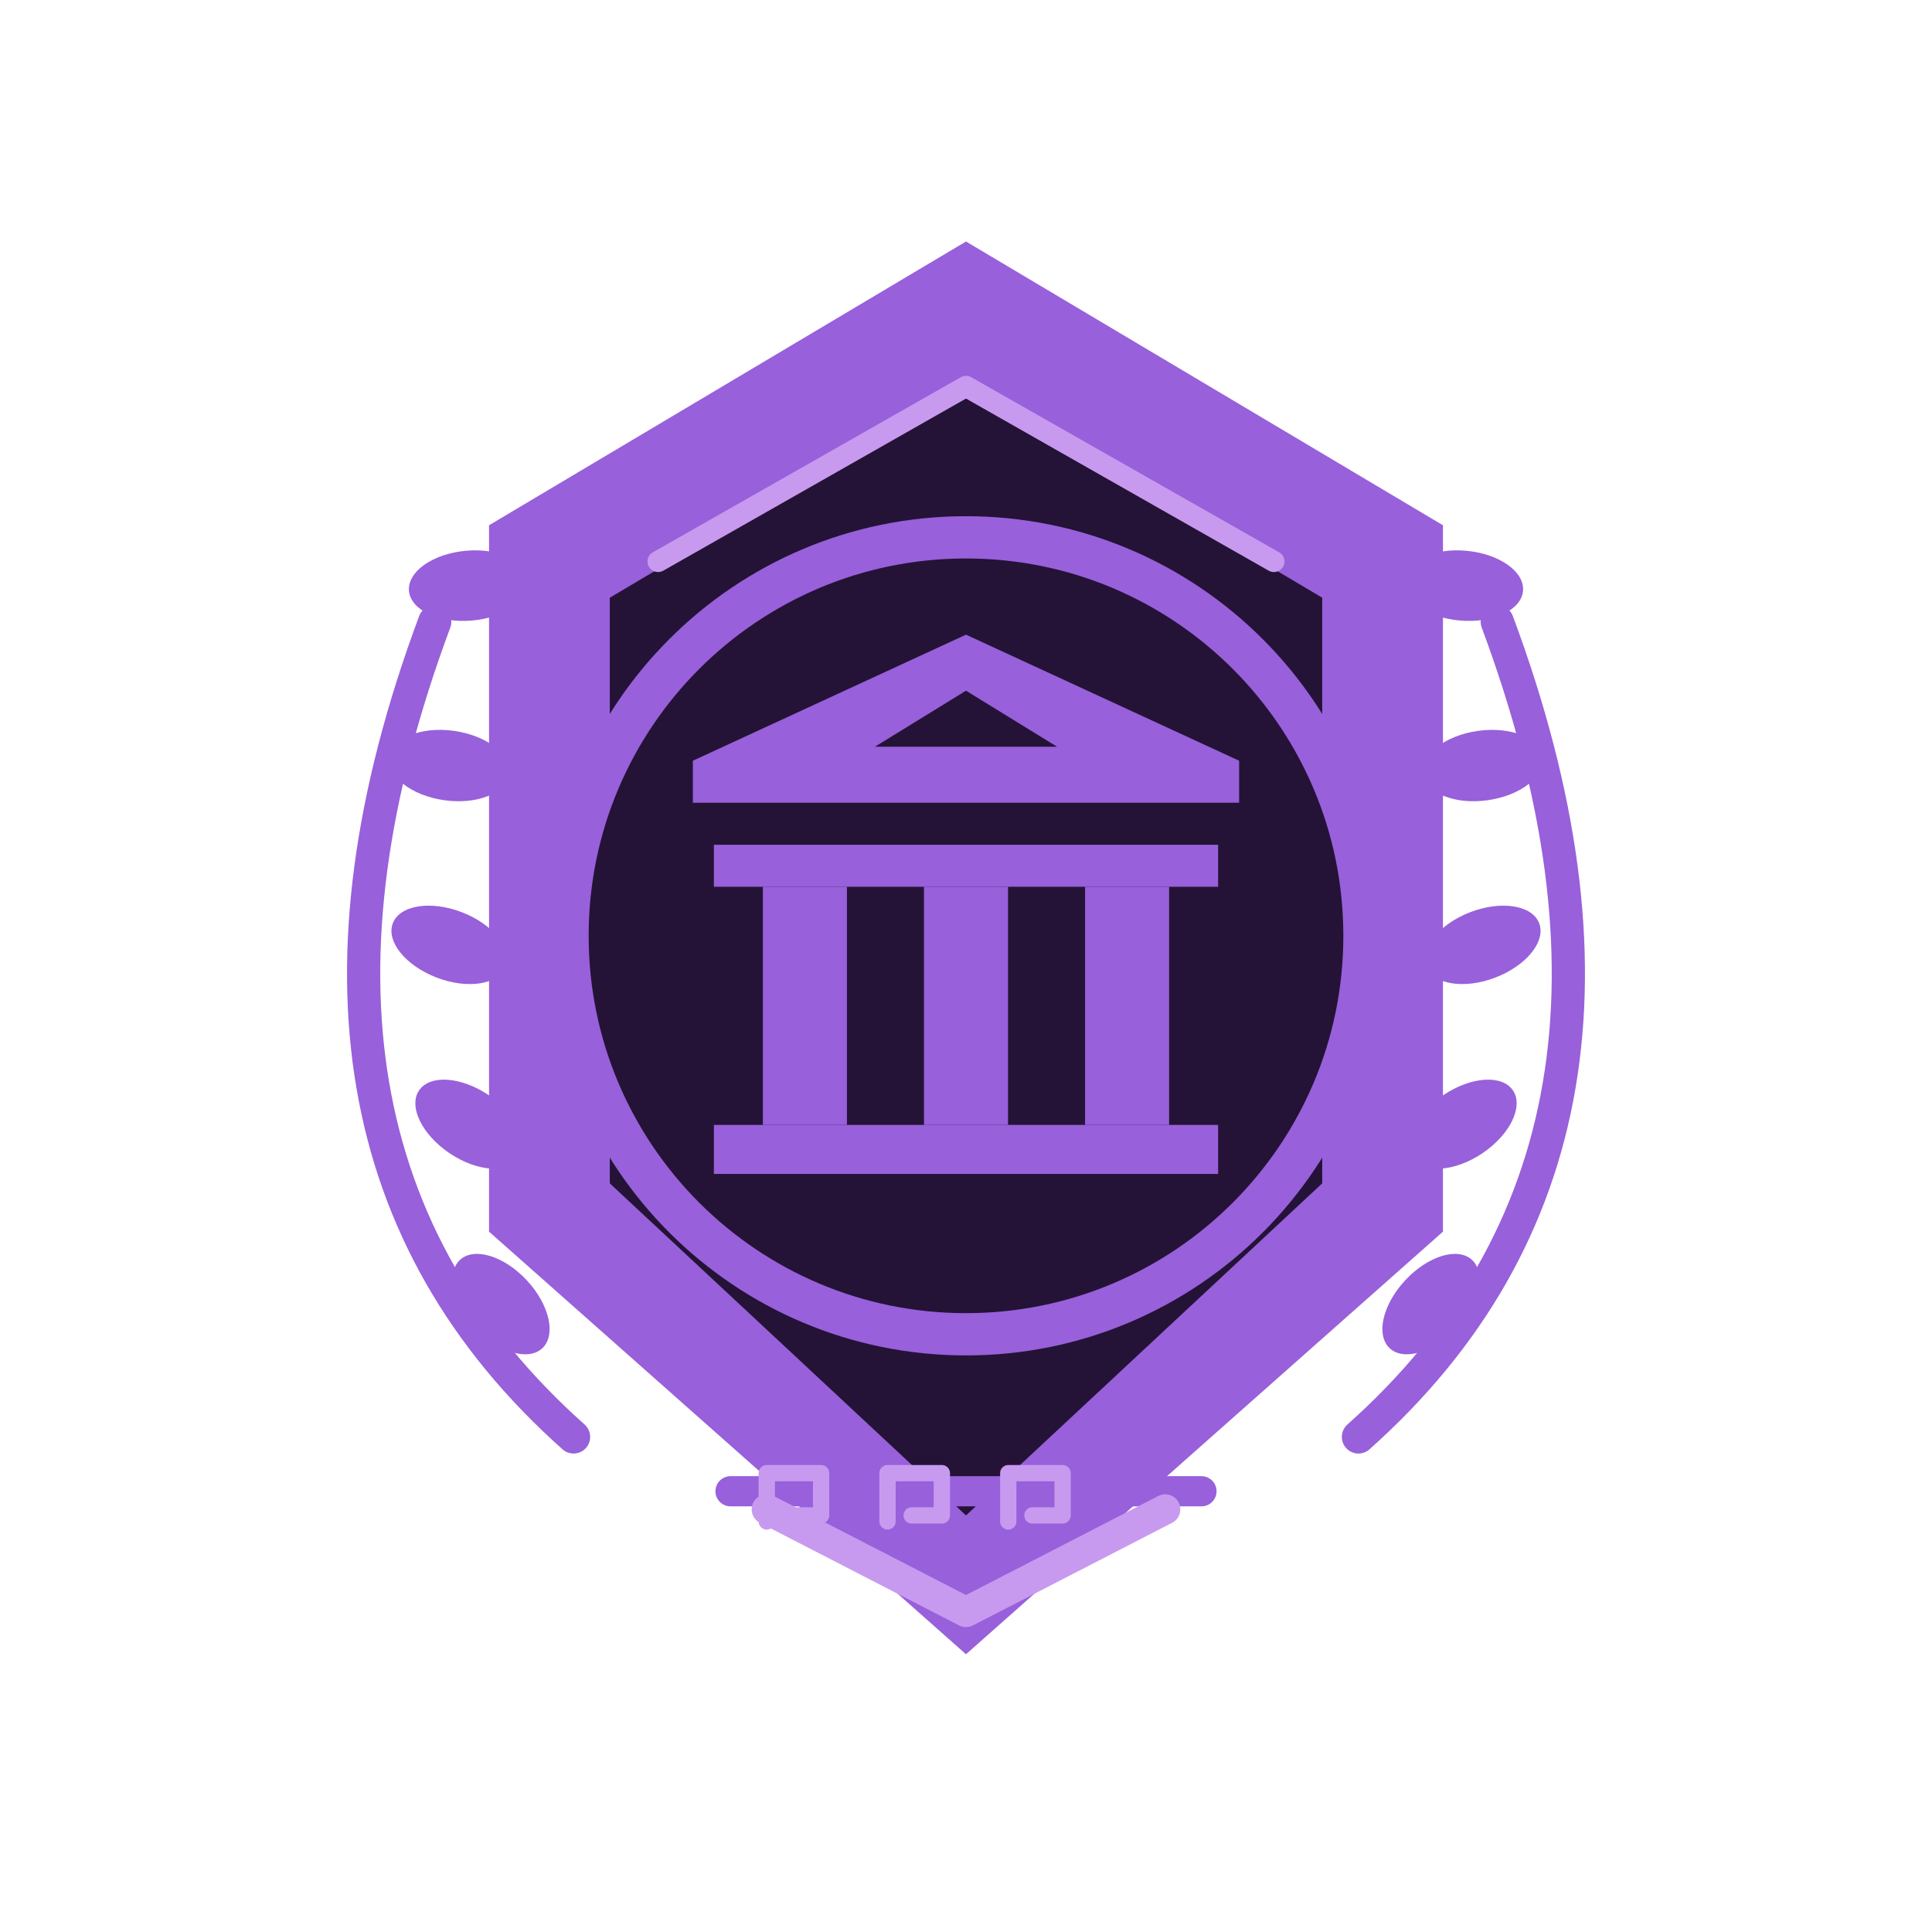
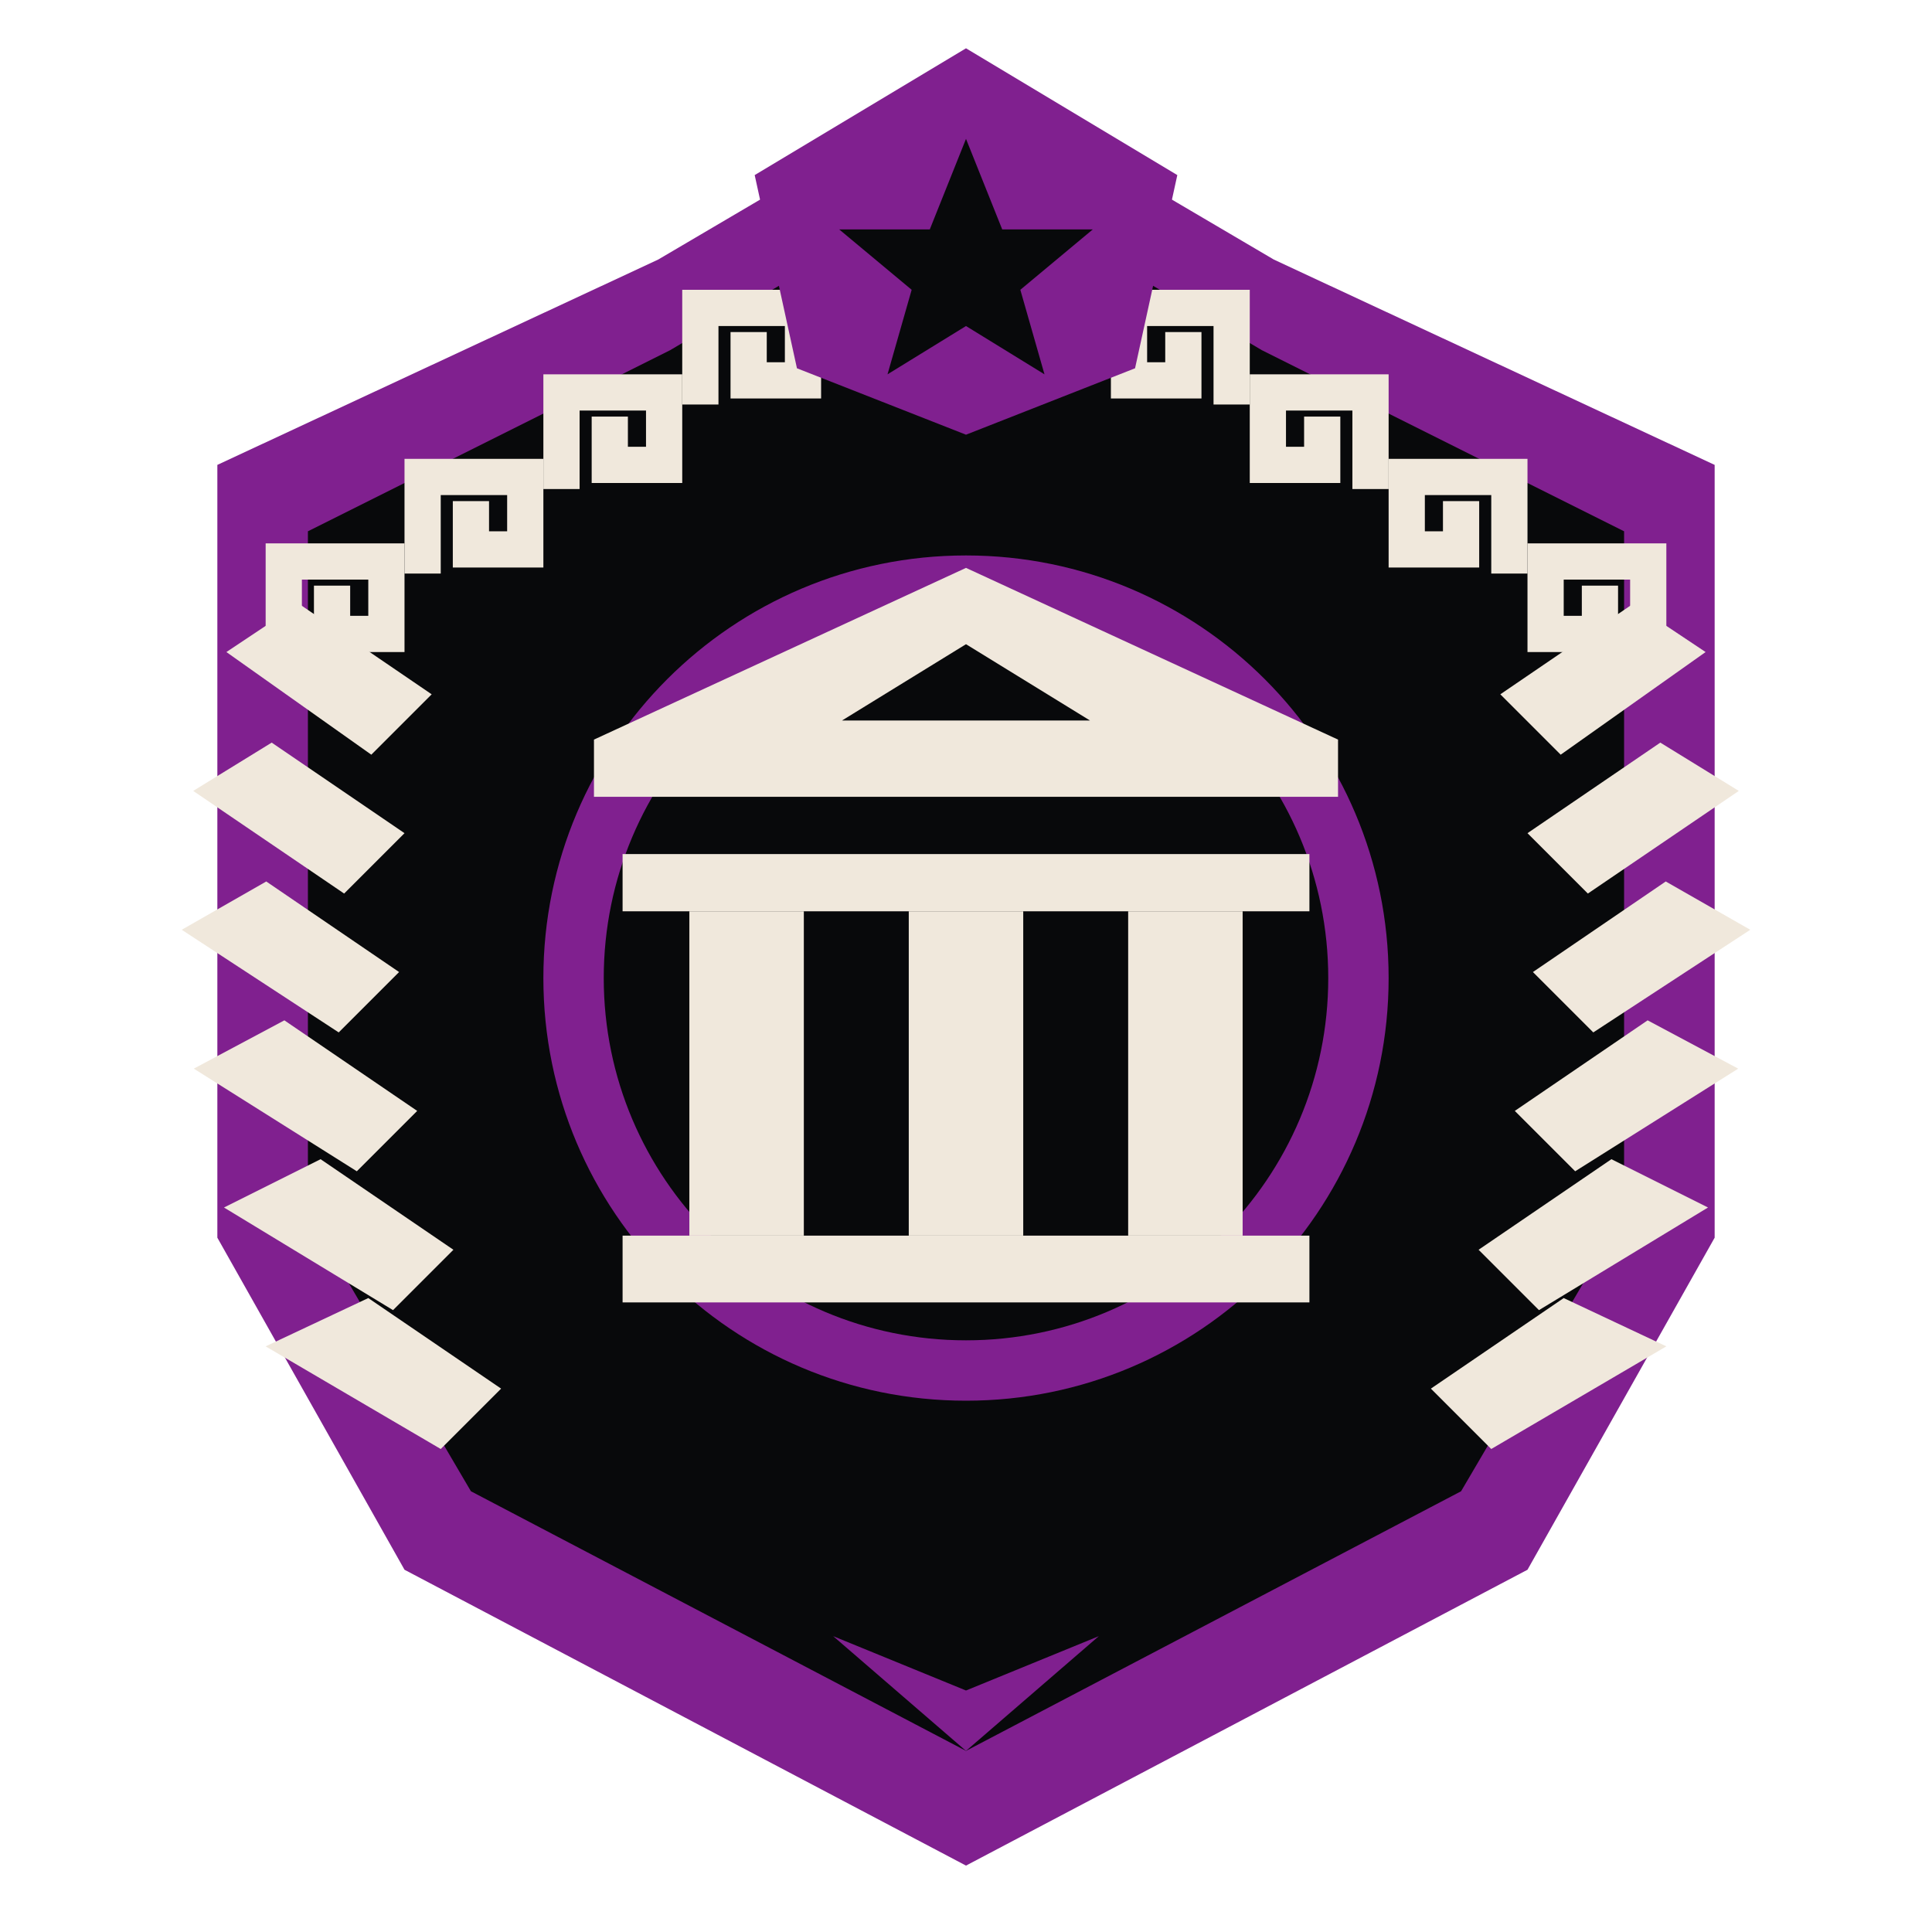
<svg xmlns="http://www.w3.org/2000/svg" width="320" height="320" viewBox="0 0 320 320">
-   <g stroke-linejoin="round" stroke-linecap="round">
-     <path d="M160 40L239 87V204L160 274L81 204V87Z" fill="#9860db" />
-     <path d="M160 64L219 99V196L160 251L101 196V99Z" fill="#241336" />
-     <path d="M99 95L160 52L221 95" stroke="#9860db" stroke-width="8" fill="none" />
-     <path d="M109 93L160 64L211 93" fill="none" stroke="#c79aef" stroke-width="3.5" />
-     <path d="M121 247H199" stroke="#9860db" stroke-width="5" />
-     <path d="M123 69L160 51L197 69" stroke="#9860db" stroke-width="4" fill="none" />
-     <path d="M127 252v-8h9v7h-5" fill="none" stroke="#c79aef" stroke-width="2.7" />
-     <path d="M147 252v-8h9v7h-5" fill="none" stroke="#c79aef" stroke-width="2.7" />
-     <path d="M167 252v-8h9v7h-5" fill="none" stroke="#c79aef" stroke-width="2.7" />
-     <path d="M95 238Q40 189 72 103" stroke="#9860db" stroke-width="5.5" fill="none" />
-     <ellipse cx="83.0" cy="216.0" rx="10" ry="5.8" fill="#9860db" transform="rotate(47 83.0 216.0)" />
-     <ellipse cx="77.7" cy="186.2" rx="10" ry="5.8" fill="#9860db" transform="rotate(34 77.7 186.2)" />
-     <ellipse cx="74.4" cy="156.5" rx="10" ry="5.8" fill="#9860db" transform="rotate(21 74.4 156.5)" />
-     <ellipse cx="74.4" cy="126.8" rx="10" ry="5.8" fill="#9860db" transform="rotate(8 74.4 126.8)" />
-     <ellipse cx="77.7" cy="97.0" rx="10" ry="5.8" fill="#9860db" transform="rotate(-5 77.7 97.0)" />
-     <path d="M225 238Q280 189 248 103" stroke="#9860db" stroke-width="5.5" fill="none" />
-     <ellipse cx="237.0" cy="216.0" rx="10" ry="5.8" fill="#9860db" transform="rotate(-47 237.0 216.0)" />
-     <ellipse cx="242.3" cy="186.2" rx="10" ry="5.8" fill="#9860db" transform="rotate(-34 242.3 186.2)" />
-     <ellipse cx="245.6" cy="156.5" rx="10" ry="5.8" fill="#9860db" transform="rotate(-21 245.6 156.5)" />
-     <ellipse cx="245.6" cy="126.8" rx="10" ry="5.8" fill="#9860db" transform="rotate(-8 245.6 126.8)" />
-     <ellipse cx="242.3" cy="97.0" rx="10" ry="5.8" fill="#9860db" transform="rotate(5 242.3 97.0)" />
-     <circle cx="160" cy="155" r="66" fill="#241336" stroke="#9860db" stroke-width="7" />
-     <g transform="translate(160 155) scale(1.16)">
-       <path d="M-39-25L0-43L39-25V-19H-39Z" fill="#9860db" />
-       <path d="M-36-13H36V-7H-36Z M-36 27H36V34H-36Z" fill="#9860db" />
-       <path d="M-29-7H-17V27H-29Z M-6-7H6V27H-6Z M17-7H29V27H17Z" fill="#9860db" />
-       <path d="M0-35L-13-27H13Z" fill="#241336" />
+   <g stroke-linecap="square" stroke-linejoin="miter">
+     <path d="M160 13L211 43L284 77V205L253 260L160 309L67 260L36 205V77L109 43Z" fill="#80208f" />
+     <path d="M160 29L209 58L269 88V201L242 247L160 290L78 247L51 201V88L111 58Z" fill="#08090b" />
+     <path d="M47 106v-13h17v12h-9v-5" fill="none" stroke="#f0e8dc" stroke-width="6" stroke-linecap="square" stroke-linejoin="miter" />
+     <path d="M70 92v-13h17v12h-9v-5" fill="none" stroke="#f0e8dc" stroke-width="6" stroke-linecap="square" stroke-linejoin="miter" />
+     <path d="M93 78v-13h17v12h-9v-5" fill="none" stroke="#f0e8dc" stroke-width="6" stroke-linecap="square" stroke-linejoin="miter" />
+     <path d="M116 64v-13h17v12h-9v-5" fill="none" stroke="#f0e8dc" stroke-width="6" stroke-linecap="square" stroke-linejoin="miter" />
+     <path d="M273 106v-13h-17v12h9v-5" fill="none" stroke="#f0e8dc" stroke-width="6" stroke-linecap="square" stroke-linejoin="miter" />
+     <path d="M250 92v-13h-17v12h9v-5" fill="none" stroke="#f0e8dc" stroke-width="6" stroke-linecap="square" stroke-linejoin="miter" />
+     <path d="M227 78v-13h-17v12h9v-5" fill="none" stroke="#f0e8dc" stroke-width="6" stroke-linecap="square" stroke-linejoin="miter" />
+     <path d="M204 64v-13h-17v12h9v-5" fill="none" stroke="#f0e8dc" stroke-width="6" stroke-linecap="square" stroke-linejoin="miter" />
+     <circle cx="160" cy="162" r="70" fill="#80208f" />
+     <circle cx="160" cy="162" r="60" fill="#08090b" />
+     <g transform="translate(160 162) scale(1.58)">
+       <path d="M-39-25L0-43L39-25V-19H-39Z" fill="#f0e8dc" />
+       <path d="M-36-13H36V-7H-36Z M-36 27H36V34H-36Z" fill="#f0e8dc" />
+       <path d="M-29-7H-17V27H-29Z M-6-7H6V27H-6Z M17-7H29V27H17Z" fill="#f0e8dc" />
+       <path d="M0-35L-13-27H13Z" fill="#08090b" />
    </g>
-     <path d="M127 250L160 267L193 250" fill="none" stroke="#c79aef" stroke-width="5" />
+     <polygon points="73.0,240 44.0,223 61.0,215 83.0,230" fill="#f0e8dc" />
+     <polygon points="65.1,217 37.1,200 53.1,192 75.1,207" fill="#f0e8dc" />
+     <polygon points="59.1,194 32.1,177 47.1,169 69.1,184" fill="#f0e8dc" />
+     <polygon points="56.1,171 30.1,154 44.1,146 66.1,161" fill="#f0e8dc" />
+     <polygon points="57.0,148 32.0,131 45.0,123 67.0,138" fill="#f0e8dc" />
+     <polygon points="61.5,125 37.5,108 49.5,100 71.5,115" fill="#f0e8dc" />
+     <polygon points="247.0,240 276.0,223 259.0,215 237.0,230" fill="#f0e8dc" />
+     <polygon points="254.9,217 282.9,200 266.9,192 244.9,207" fill="#f0e8dc" />
+     <polygon points="260.9,194 287.9,177 272.9,169 250.9,184" fill="#f0e8dc" />
+     <polygon points="263.9,171 289.9,154 275.9,146 253.9,161" fill="#f0e8dc" />
+     <polygon points="263.0,148 288.0,131 275.0,123 253.0,138" fill="#f0e8dc" />
+     <polygon points="258.5,125 282.5,108 270.5,100 248.5,115" fill="#f0e8dc" />
+     <path d="M125 29L160 8L195 29L188 61L160 72L132 61Z" fill="#80208f" />
+     <path d="M160 23L166 38L181 38L169 48L173 62L160 54L147 62L151 48L139 38L154 38Z" fill="#08090b" />
+     <path d="M138 271L160 290L182 271L160 280Z" fill="#80208f" />
  </g>
</svg>
